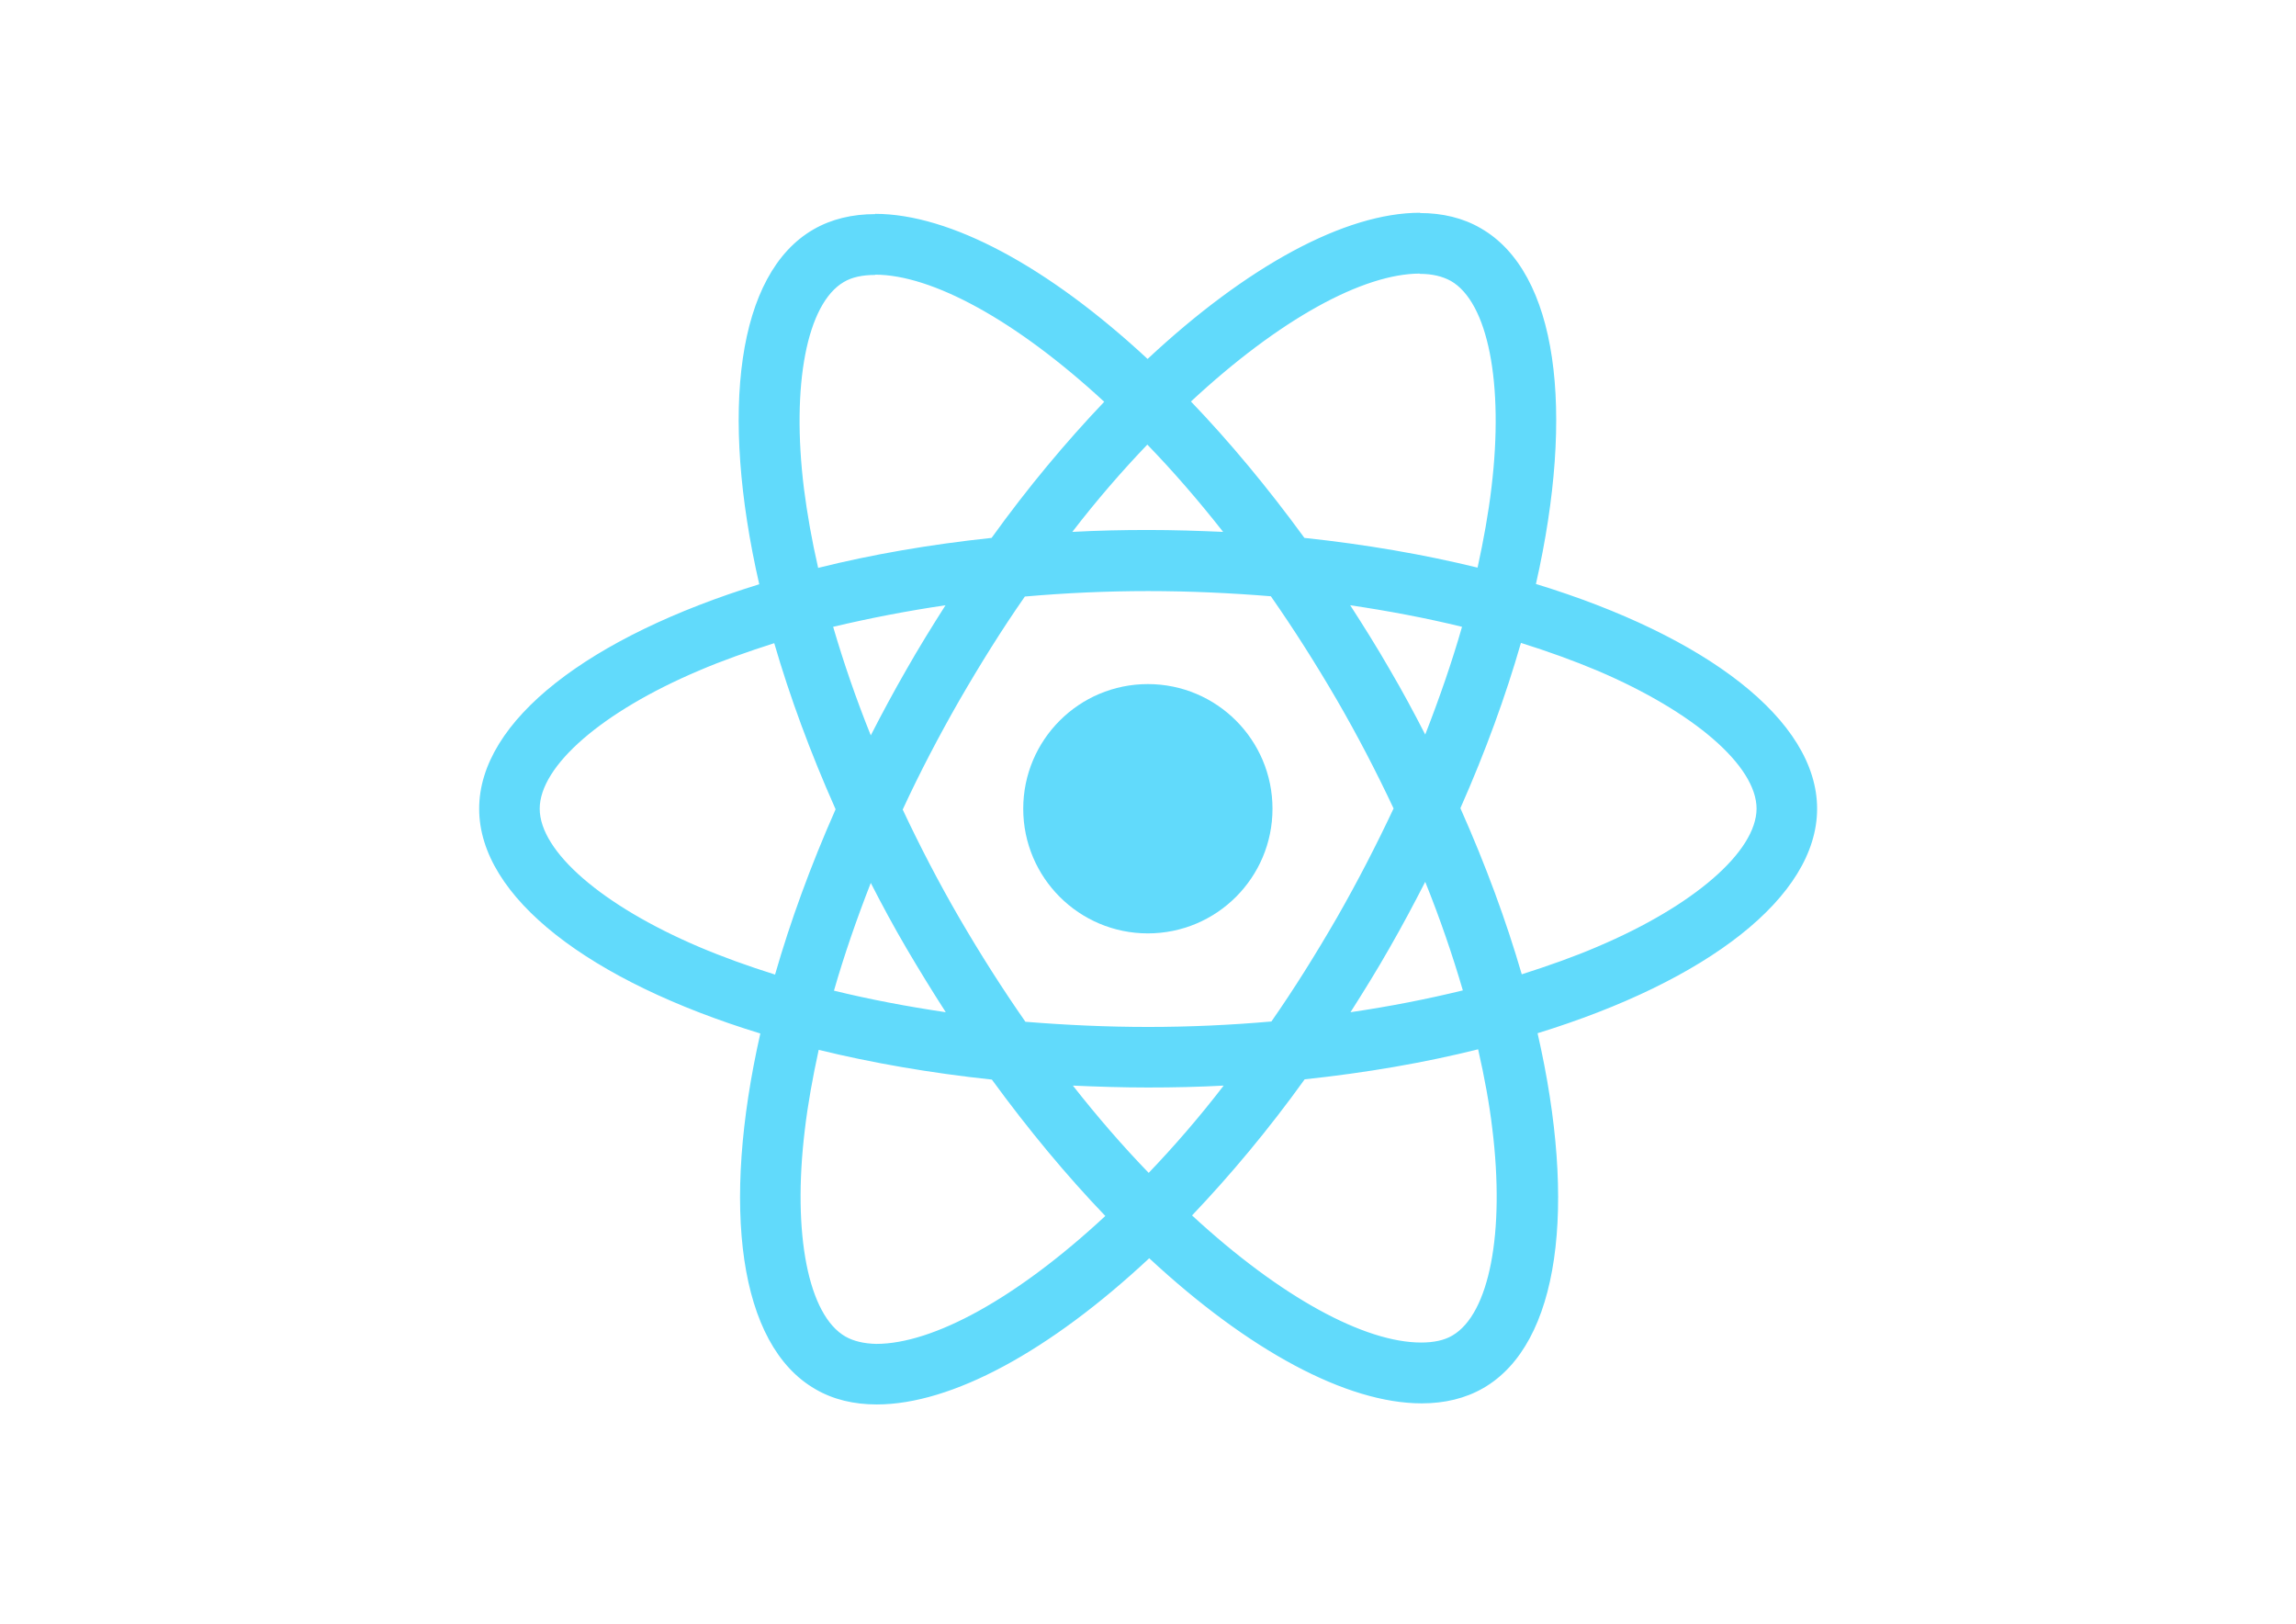
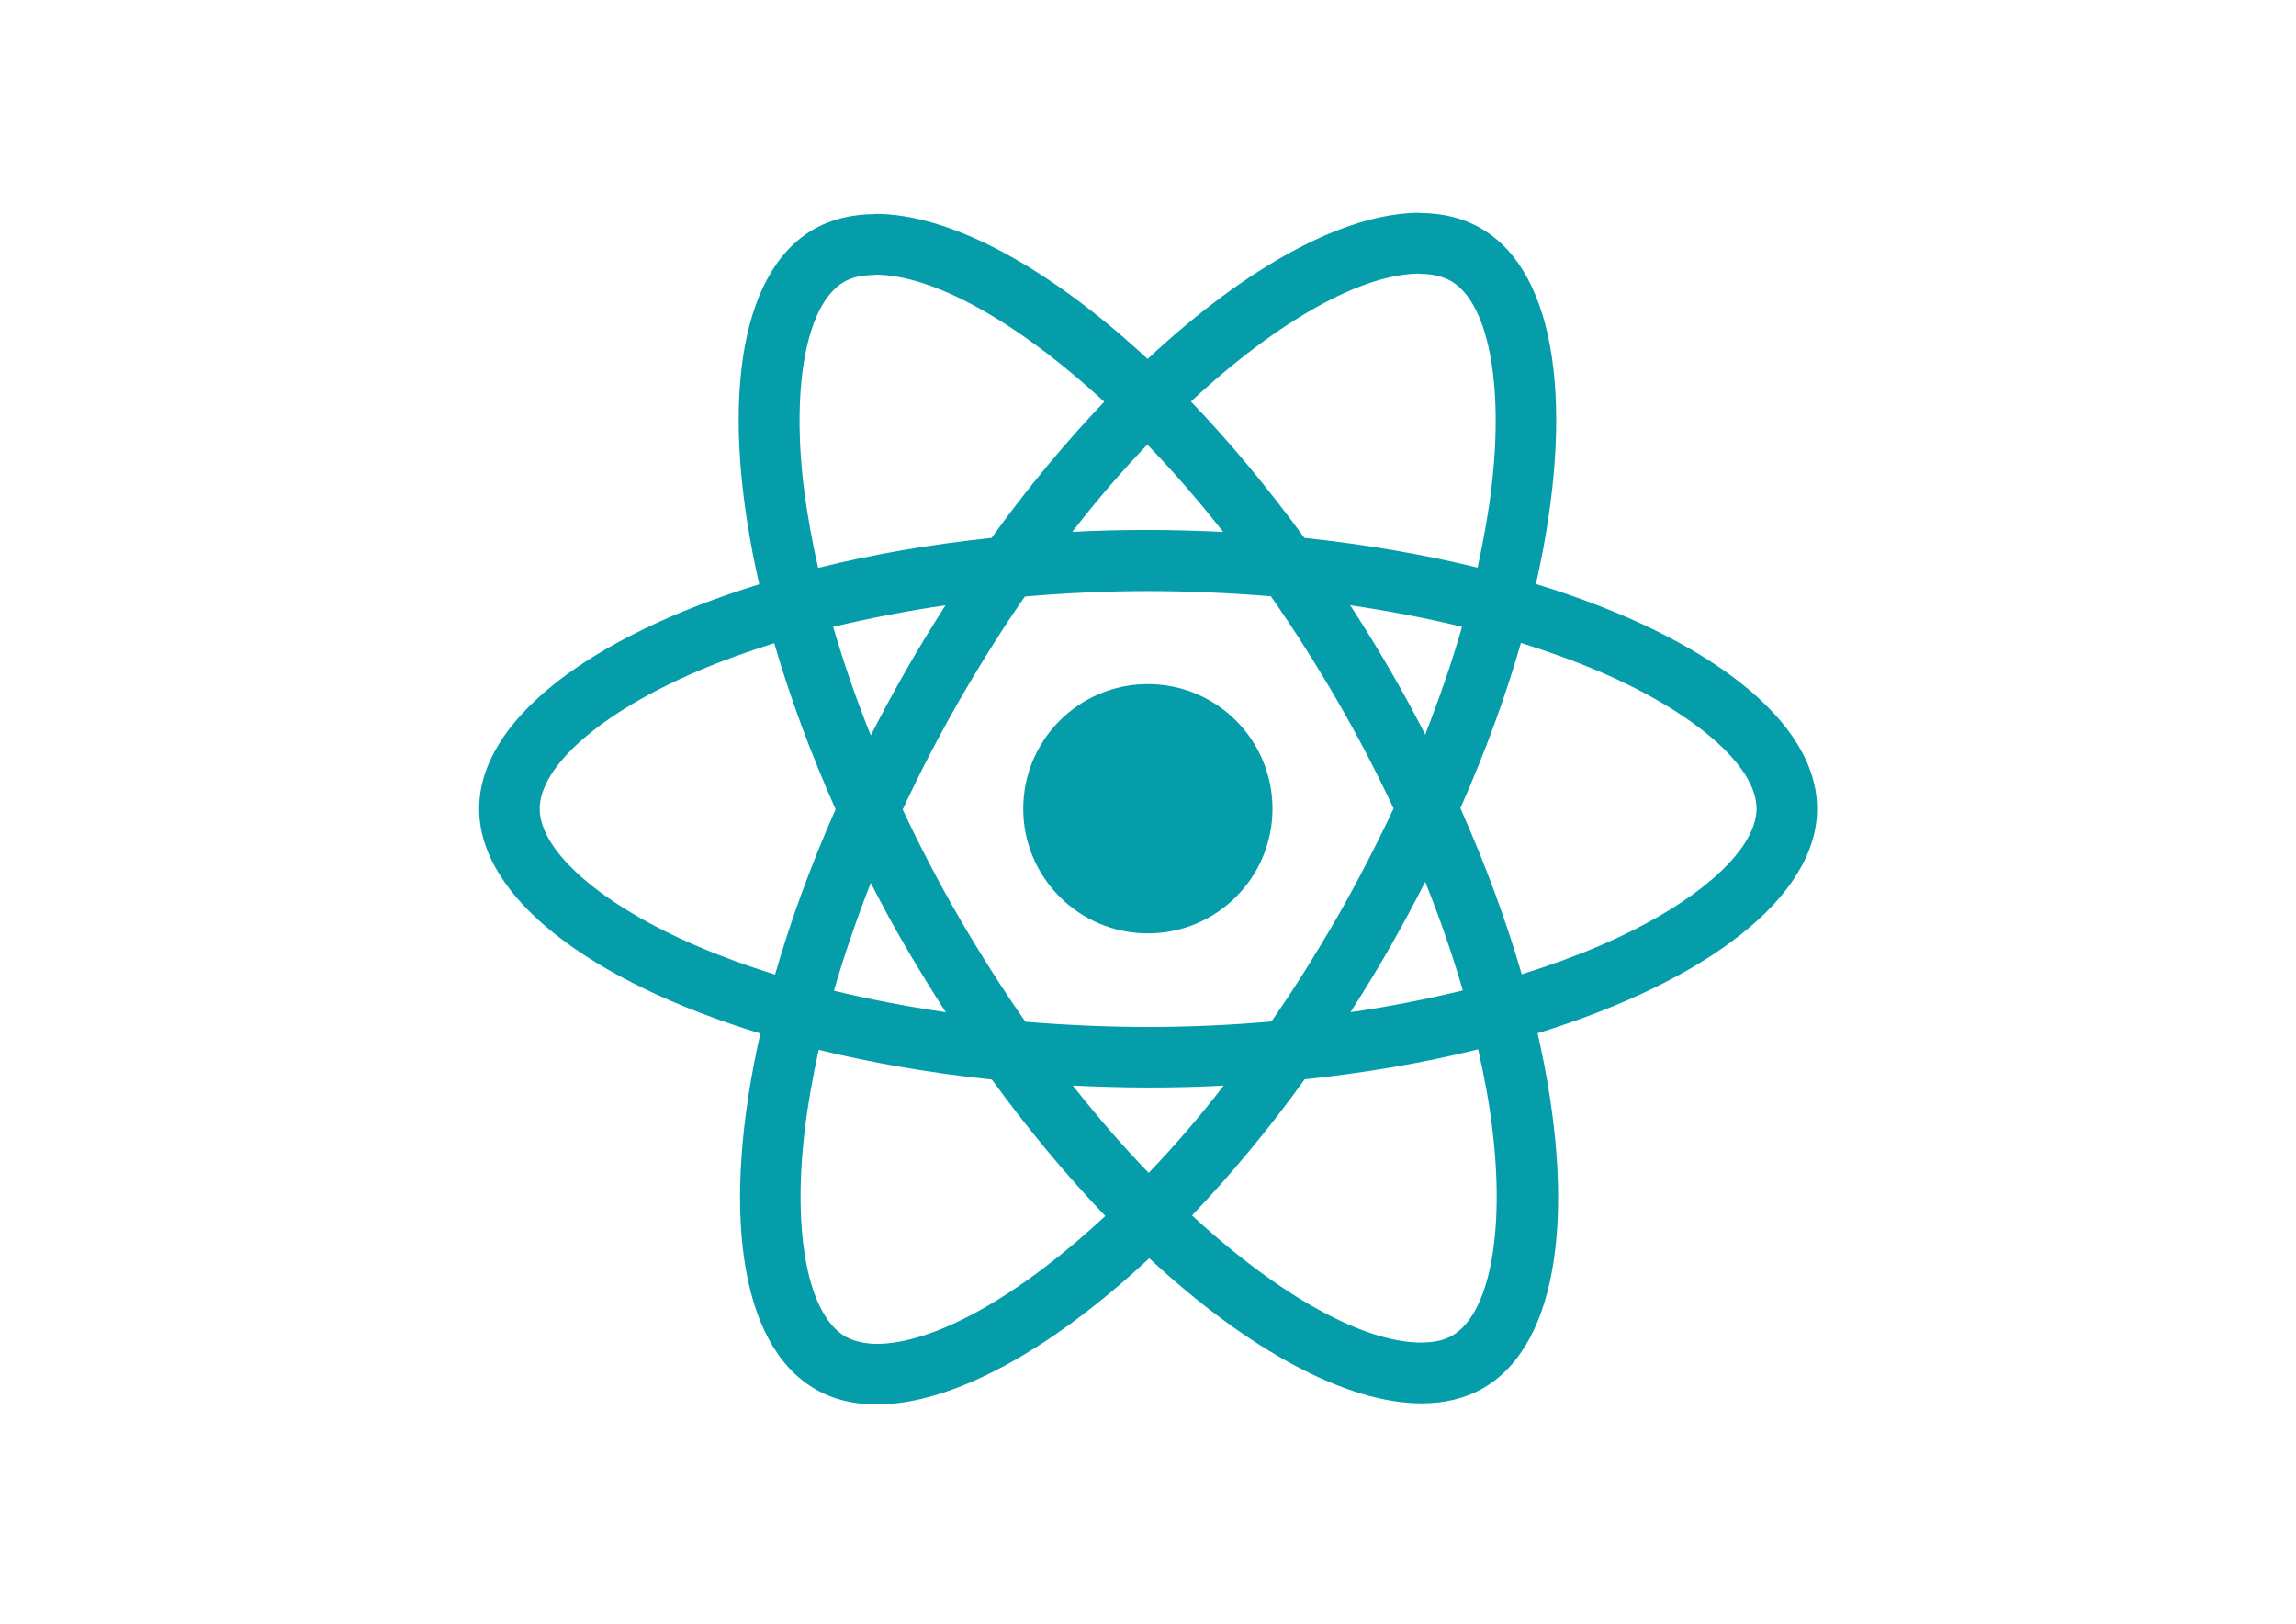
<svg xmlns="http://www.w3.org/2000/svg" viewBox="0 0 841.9 595.3">
-   <g fill="#61DAFB">
+   <g fill="#069dab">
    <path d="M666.3 296.5c0-32.5-40.7-63.3-103.1-82.4 14.4-63.6 8-114.2-20.2-130.4-6.5-3.8-14.1-5.6-22.4-5.6v22.3c4.6 0 8.3.9 11.4 2.6 13.6 7.8 19.5 37.5 14.9 75.7-1.1 9.4-2.9 19.3-5.1 29.4-19.6-4.8-41-8.5-63.5-10.9-13.5-18.5-27.5-35.3-41.6-50 32.6-30.3 63.2-46.9 84-46.9V78c-27.5 0-63.5 19.6-99.9 53.6-36.4-33.8-72.4-53.2-99.9-53.2v22.3c20.7 0 51.4 16.5 84 46.6-14 14.7-28 31.4-41.3 49.9-22.6 2.4-44 6.1-63.6 11-2.3-10-4-19.7-5.2-29-4.7-38.2 1.1-67.9 14.6-75.8 3-1.8 6.9-2.6 11.5-2.6V78.5c-8.4 0-16 1.8-22.6 5.6-28.1 16.2-34.4 66.7-19.9 130.1-62.2 19.2-102.7 49.9-102.7 82.3 0 32.5 40.7 63.3 103.1 82.4-14.4 63.6-8 114.2 20.2 130.4 6.5 3.8 14.1 5.6 22.5 5.6 27.5 0 63.5-19.6 99.9-53.6 36.4 33.8 72.4 53.2 99.9 53.2 8.4 0 16-1.8 22.6-5.6 28.1-16.2 34.4-66.7 19.9-130.1 62-19.1 102.5-49.9 102.5-82.3zm-130.2-66.7c-3.7 12.9-8.3 26.2-13.5 39.5-4.1-8-8.4-16-13.1-24-4.6-8-9.5-15.8-14.4-23.4 14.2 2.1 27.9 4.7 41 7.9zm-45.8 106.5c-7.8 13.5-15.8 26.3-24.1 38.2-14.9 1.3-30 2-45.2 2-15.1 0-30.2-.7-45-1.9-8.3-11.9-16.4-24.6-24.2-38-7.6-13.1-14.5-26.4-20.8-39.8 6.2-13.4 13.2-26.8 20.7-39.9 7.8-13.5 15.8-26.3 24.1-38.2 14.9-1.3 30-2 45.2-2 15.1 0 30.2.7 45 1.9 8.3 11.9 16.4 24.6 24.2 38 7.6 13.1 14.5 26.4 20.8 39.8-6.3 13.4-13.2 26.8-20.7 39.9zm32.3-13c5.4 13.4 10 26.8 13.8 39.8-13.1 3.2-26.9 5.9-41.2 8 4.9-7.7 9.8-15.6 14.4-23.7 4.6-8 8.9-16.1 13-24.1zM421.2 430c-9.3-9.6-18.6-20.3-27.8-32 9 .4 18.2.7 27.5.7 9.4 0 18.7-.2 27.8-.7-9 11.7-18.3 22.4-27.5 32zm-74.4-58.9c-14.2-2.1-27.9-4.7-41-7.9 3.7-12.9 8.3-26.2 13.5-39.5 4.1 8 8.4 16 13.1 24 4.7 8 9.5 15.8 14.4 23.4zM420.7 163c9.3 9.6 18.6 20.3 27.8 32-9-.4-18.2-.7-27.5-.7-9.4 0-18.7.2-27.8.7 9-11.7 18.3-22.4 27.5-32zm-74 58.9c-4.9 7.7-9.8 15.6-14.4 23.7-4.6 8-8.9 16-13 24-5.4-13.4-10-26.8-13.8-39.8 13.1-3.1 26.9-5.8 41.2-7.9zm-90.5 125.2c-35.4-15.1-58.3-34.9-58.3-50.6 0-15.7 22.9-35.6 58.3-50.6 8.6-3.7 18-7 27.7-10.1 5.7 19.6 13.2 40 22.5 60.9-9.2 20.8-16.6 41.1-22.2 60.6-9.9-3.1-19.3-6.5-28-10.2zM310 490c-13.6-7.8-19.5-37.5-14.9-75.7 1.1-9.4 2.9-19.3 5.1-29.4 19.6 4.8 41 8.5 63.5 10.9 13.5 18.5 27.5 35.3 41.6 50-32.6 30.3-63.2 46.9-84 46.9-4.5-.1-8.3-1-11.3-2.7zm237.2-76.2c4.7 38.2-1.1 67.9-14.6 75.8-3 1.8-6.9 2.6-11.5 2.6-20.7 0-51.4-16.5-84-46.6 14-14.7 28-31.4 41.3-49.9 22.6-2.4 44-6.1 63.6-11 2.3 10.1 4.1 19.8 5.2 29.1zm38.5-66.7c-8.6 3.7-18 7-27.7 10.1-5.7-19.6-13.2-40-22.5-60.9 9.2-20.8 16.6-41.1 22.2-60.6 9.9 3.1 19.3 6.5 28.1 10.2 35.4 15.1 58.3 34.9 58.3 50.6-.1 15.7-23 35.6-58.4 50.6zM320.8 78.4z" />
    <circle cx="420.9" cy="296.5" r="45.7" />
    <path d="M520.5 78.1z" />
  </g>
</svg>
